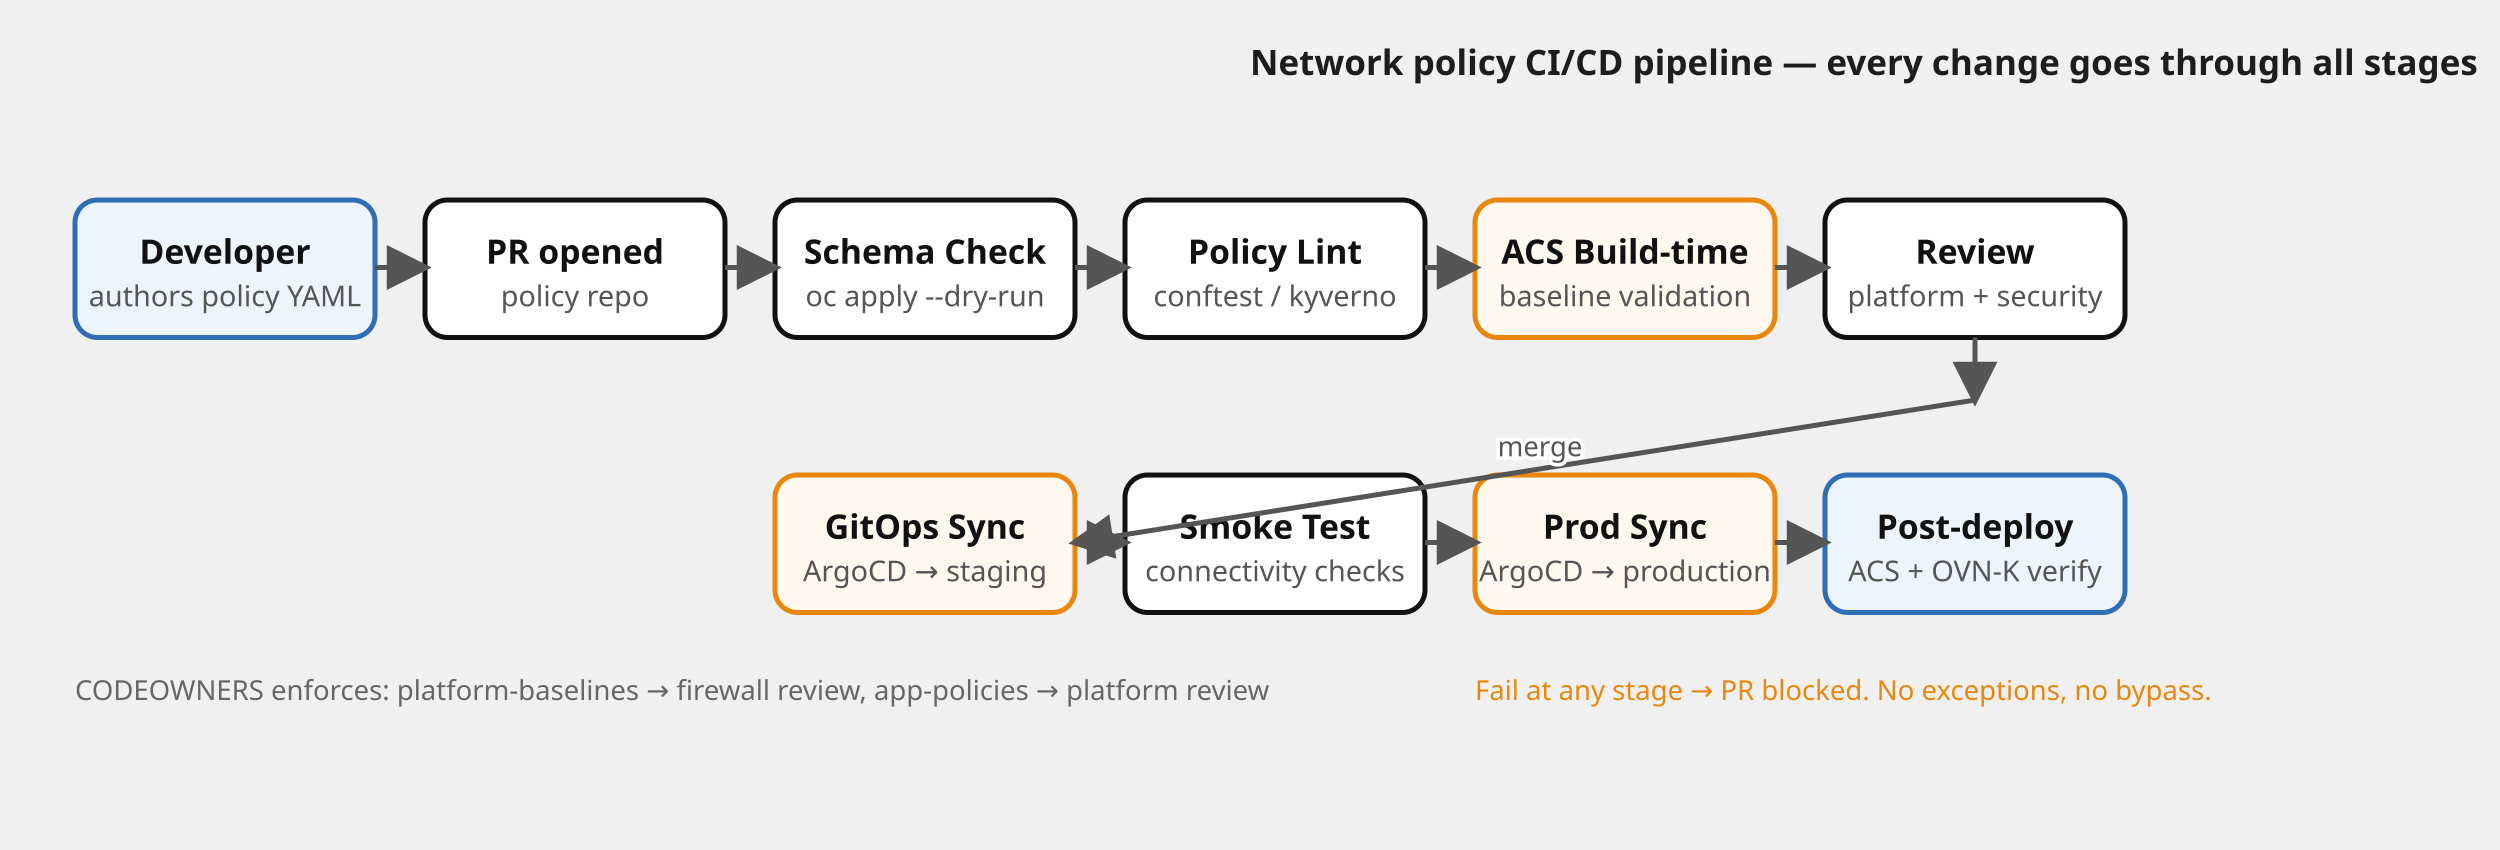
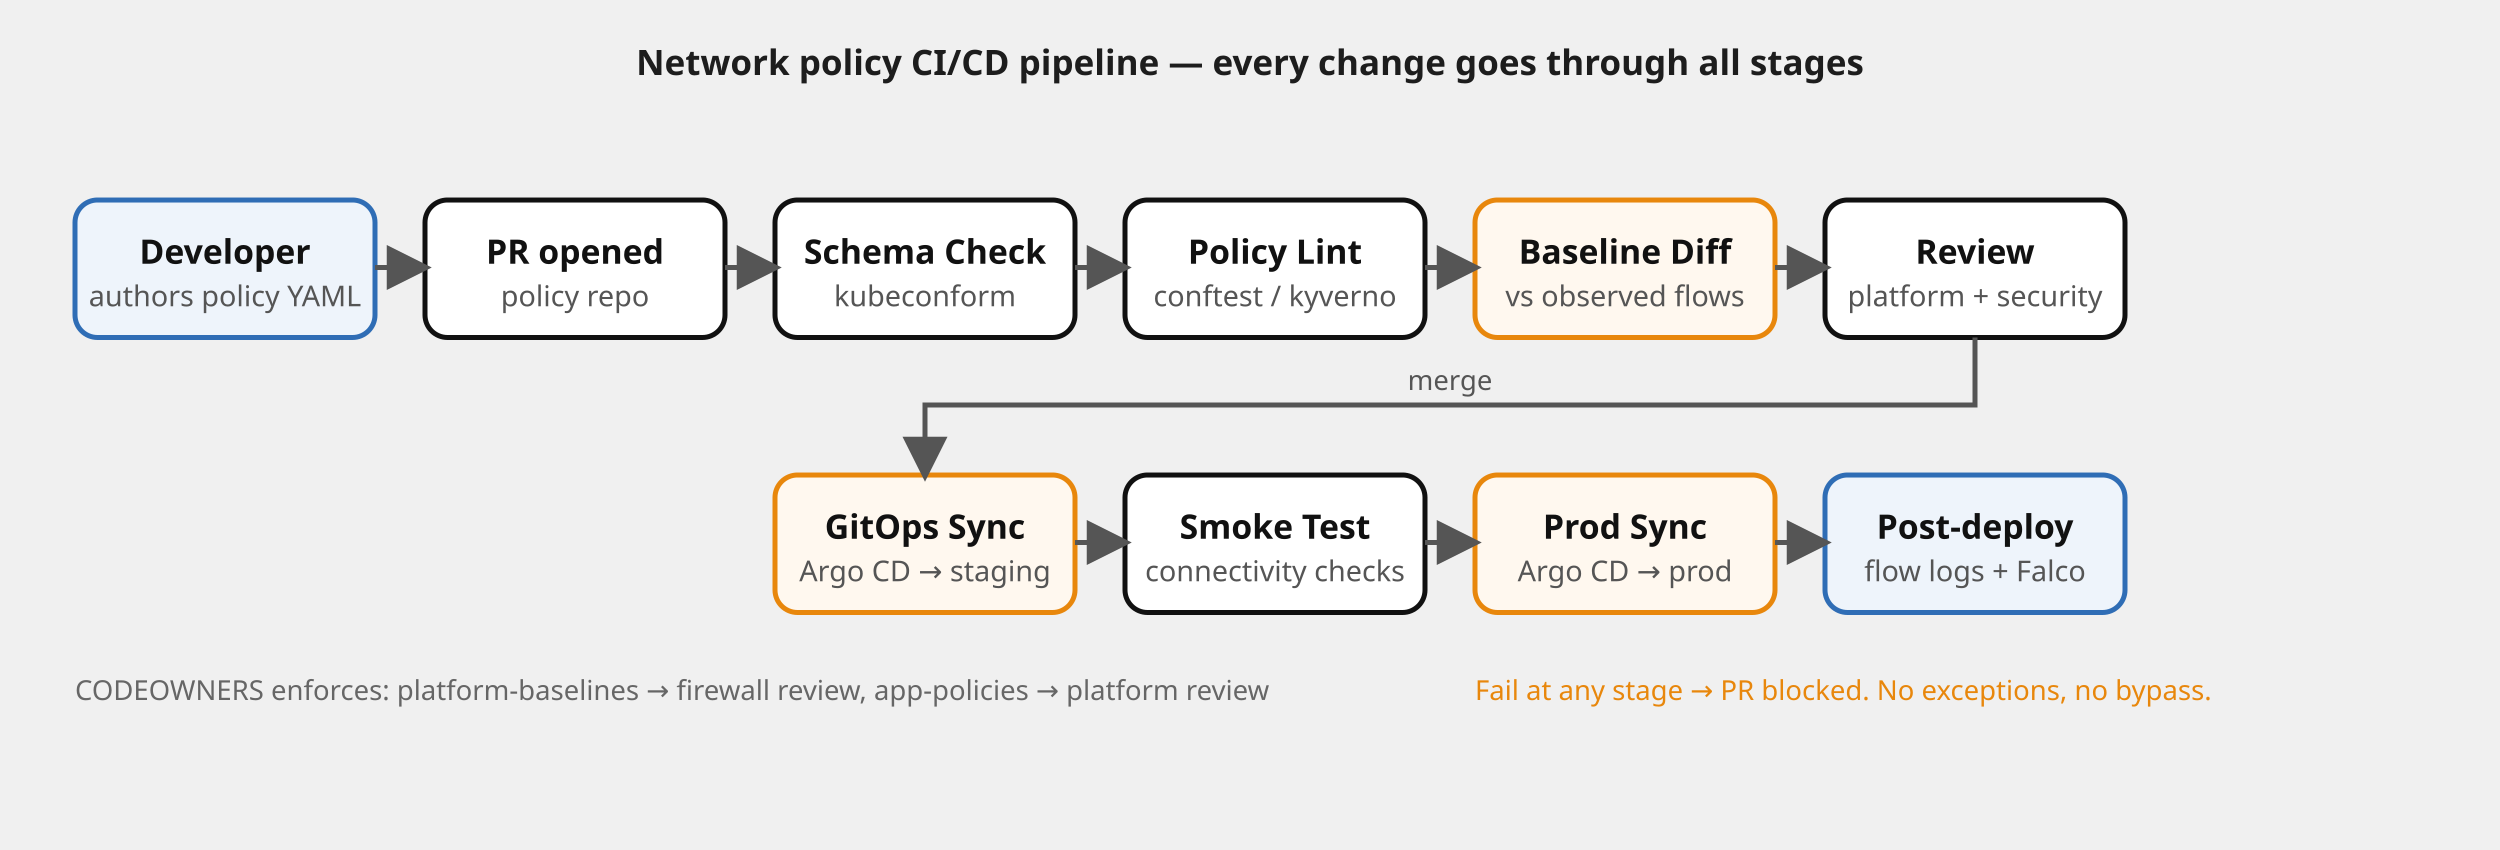
<svg xmlns="http://www.w3.org/2000/svg" viewBox="0 0 1000 340" font-family="'Red Hat Text', system-ui, sans-serif" role="img">
  <defs>
    <marker id="a" viewBox="0 0 10 10" refX="8.5" refY="5" markerWidth="9" markerHeight="9" orient="auto-start-reverse">
      <path d="M0,0 L10,5 L0,10 z" fill="#555" />
    </marker>
    <marker id="am" viewBox="0 0 10 10" refX="8.5" refY="5" markerWidth="9" markerHeight="9" orient="auto-start-reverse">
      <path d="M0,0 L10,5 L0,10 z" fill="#b8650a" />
    </marker>
  </defs>
  <rect x="30" y="80" width="120" height="55" rx="9" fill="#eef4fb" stroke="#2f6db5" stroke-width="2" />
  <text x="90.0" y="105.5" font-size="13.5" font-weight="700" fill="#111111" text-anchor="middle">Developer</text>
  <text x="90.0" y="122.5" font-size="11.5" fill="#555555" text-anchor="middle">authors policy YAML</text>
  <rect x="170" y="80" width="120" height="55" rx="9" fill="#ffffff" stroke="#111111" stroke-width="2" />
  <text x="230.0" y="105.5" font-size="13.5" font-weight="700" fill="#111111" text-anchor="middle">PR opened</text>
  <text x="230.0" y="122.5" font-size="11.5" fill="#555555" text-anchor="middle">policy repo</text>
  <rect x="310" y="80" width="120" height="55" rx="9" fill="#ffffff" stroke="#111111" stroke-width="2" />
  <text x="370.0" y="105.5" font-size="13.5" font-weight="700" fill="#111111" text-anchor="middle">Schema Check</text>
-   <text x="370.0" y="122.5" font-size="11.5" fill="#555555" text-anchor="middle">oc apply --dry-run</text>
+   <text x="370.0" y="122.5" font-size="11.5" fill="#555555" text-anchor="middle">kubeconform</text>
  <rect x="450" y="80" width="120" height="55" rx="9" fill="#ffffff" stroke="#111111" stroke-width="2" />
  <text x="510.0" y="105.5" font-size="13.5" font-weight="700" fill="#111111" text-anchor="middle">Policy Lint</text>
  <text x="510.0" y="122.5" font-size="11.5" fill="#555555" text-anchor="middle">conftest / kyverno</text>
  <rect x="590" y="80" width="120" height="55" rx="9" fill="#fff8ef" stroke="#e8870c" stroke-width="2" />
-   <text x="650.0" y="105.5" font-size="13.5" font-weight="700" fill="#111111" text-anchor="middle">ACS Build-time</text>
-   <text x="650.0" y="122.5" font-size="11.5" fill="#555555" text-anchor="middle">baseline validation</text>
+   <text x="650.0" y="105.5" font-size="13.5" font-weight="700" fill="#111111" text-anchor="middle">Baseline Diff</text>
+   <text x="650.0" y="122.5" font-size="11.5" fill="#555555" text-anchor="middle">vs observed flows</text>
  <rect x="730" y="80" width="120" height="55" rx="9" fill="#ffffff" stroke="#111111" stroke-width="2" />
  <text x="790.0" y="105.5" font-size="13.5" font-weight="700" fill="#111111" text-anchor="middle">Review</text>
  <text x="790.0" y="122.5" font-size="11.5" fill="#555555" text-anchor="middle">platform + security</text>
  <rect x="310" y="190" width="120" height="55" rx="9" fill="#fff8ef" stroke="#e8870c" stroke-width="2" />
  <text x="370.0" y="215.5" font-size="13.5" font-weight="700" fill="#111111" text-anchor="middle">GitOps Sync</text>
-   <text x="370.0" y="232.5" font-size="11.5" fill="#555555" text-anchor="middle">ArgoCD → staging</text>
+   <text x="370.0" y="232.5" font-size="11.5" fill="#555555" text-anchor="middle">Argo CD → staging</text>
  <rect x="450" y="190" width="120" height="55" rx="9" fill="#ffffff" stroke="#111111" stroke-width="2" />
  <text x="510.0" y="215.5" font-size="13.5" font-weight="700" fill="#111111" text-anchor="middle">Smoke Test</text>
  <text x="510.0" y="232.5" font-size="11.5" fill="#555555" text-anchor="middle">connectivity checks</text>
  <rect x="590" y="190" width="120" height="55" rx="9" fill="#fff8ef" stroke="#e8870c" stroke-width="2" />
  <text x="650.0" y="215.5" font-size="13.5" font-weight="700" fill="#111111" text-anchor="middle">Prod Sync</text>
-   <text x="650.0" y="232.5" font-size="11.5" fill="#555555" text-anchor="middle">ArgoCD → production</text>
+   <text x="650.0" y="232.5" font-size="11.5" fill="#555555" text-anchor="middle">Argo CD → prod</text>
  <rect x="730" y="190" width="120" height="55" rx="9" fill="#eef4fb" stroke="#2f6db5" stroke-width="2" />
  <text x="790.0" y="215.5" font-size="13.5" font-weight="700" fill="#111111" text-anchor="middle">Post-deploy</text>
-   <text x="790.0" y="232.5" font-size="11.5" fill="#555555" text-anchor="middle">ACS + OVN-K verify</text>
+   <text x="790.0" y="232.5" font-size="11.5" fill="#555555" text-anchor="middle">flow logs + Falco</text>
  <path d="M150,107 L170,107" fill="none" stroke="#555" stroke-width="2" marker-end="url(#a)" />
  <path d="M290,107 L310,107" fill="none" stroke="#555" stroke-width="2" marker-end="url(#a)" />
  <path d="M430,107 L450,107" fill="none" stroke="#555" stroke-width="2" marker-end="url(#a)" />
  <path d="M570,107 L590,107" fill="none" stroke="#555" stroke-width="2" marker-end="url(#a)" />
  <path d="M710,107 L730,107" fill="none" stroke="#555" stroke-width="2" marker-end="url(#a)" />
-   <path d="M790,135 L790,160" fill="none" stroke="#555" stroke-width="2" marker-end="url(#a)" />
-   <path d="M790,160 L430,217" fill="none" stroke="#555" stroke-width="2" marker-end="url(#a)" />
-   <text x="616.0" y="182.5" font-size="11" fill="#ffffff" stroke="#ffffff" stroke-width="3" paint-order="stroke" text-anchor="middle">merge</text>
-   <text x="616.0" y="182.5" font-size="11" fill="#555" text-anchor="middle">merge</text>
+   <path d="M790,135 L790,162 L370,162 L370,190" fill="none" stroke="#555" stroke-width="2" marker-end="url(#a)" />
+   <text x="580.0" y="156" font-size="11" fill="#555" text-anchor="middle">merge</text>
  <path d="M430,217 L450,217" fill="none" stroke="#555" stroke-width="2" marker-end="url(#a)" />
  <path d="M570,217 L590,217" fill="none" stroke="#555" stroke-width="2" marker-end="url(#a)" />
  <path d="M710,217 L730,217" fill="none" stroke="#555" stroke-width="2" marker-end="url(#a)" />
-   <text x="500" y="30" font-size="14" fill="#1d1d1d" text-anchor="start" font-weight="700">Network policy CI/CD pipeline — every change goes through all stages</text>
+   <text x="500" y="30" font-size="14" fill="#1d1d1d" text-anchor="middle" font-weight="700">Network policy CI/CD pipeline — every change goes through all stages</text>
  <text x="30" y="280" font-size="11" fill="#666" text-anchor="start">CODEOWNERS enforces: platform-baselines → firewall review, app-policies → platform review</text>
  <text x="590" y="280" font-size="11" fill="#e8870c" text-anchor="start">Fail at any stage → PR blocked. No exceptions, no bypass.</text>
</svg>
